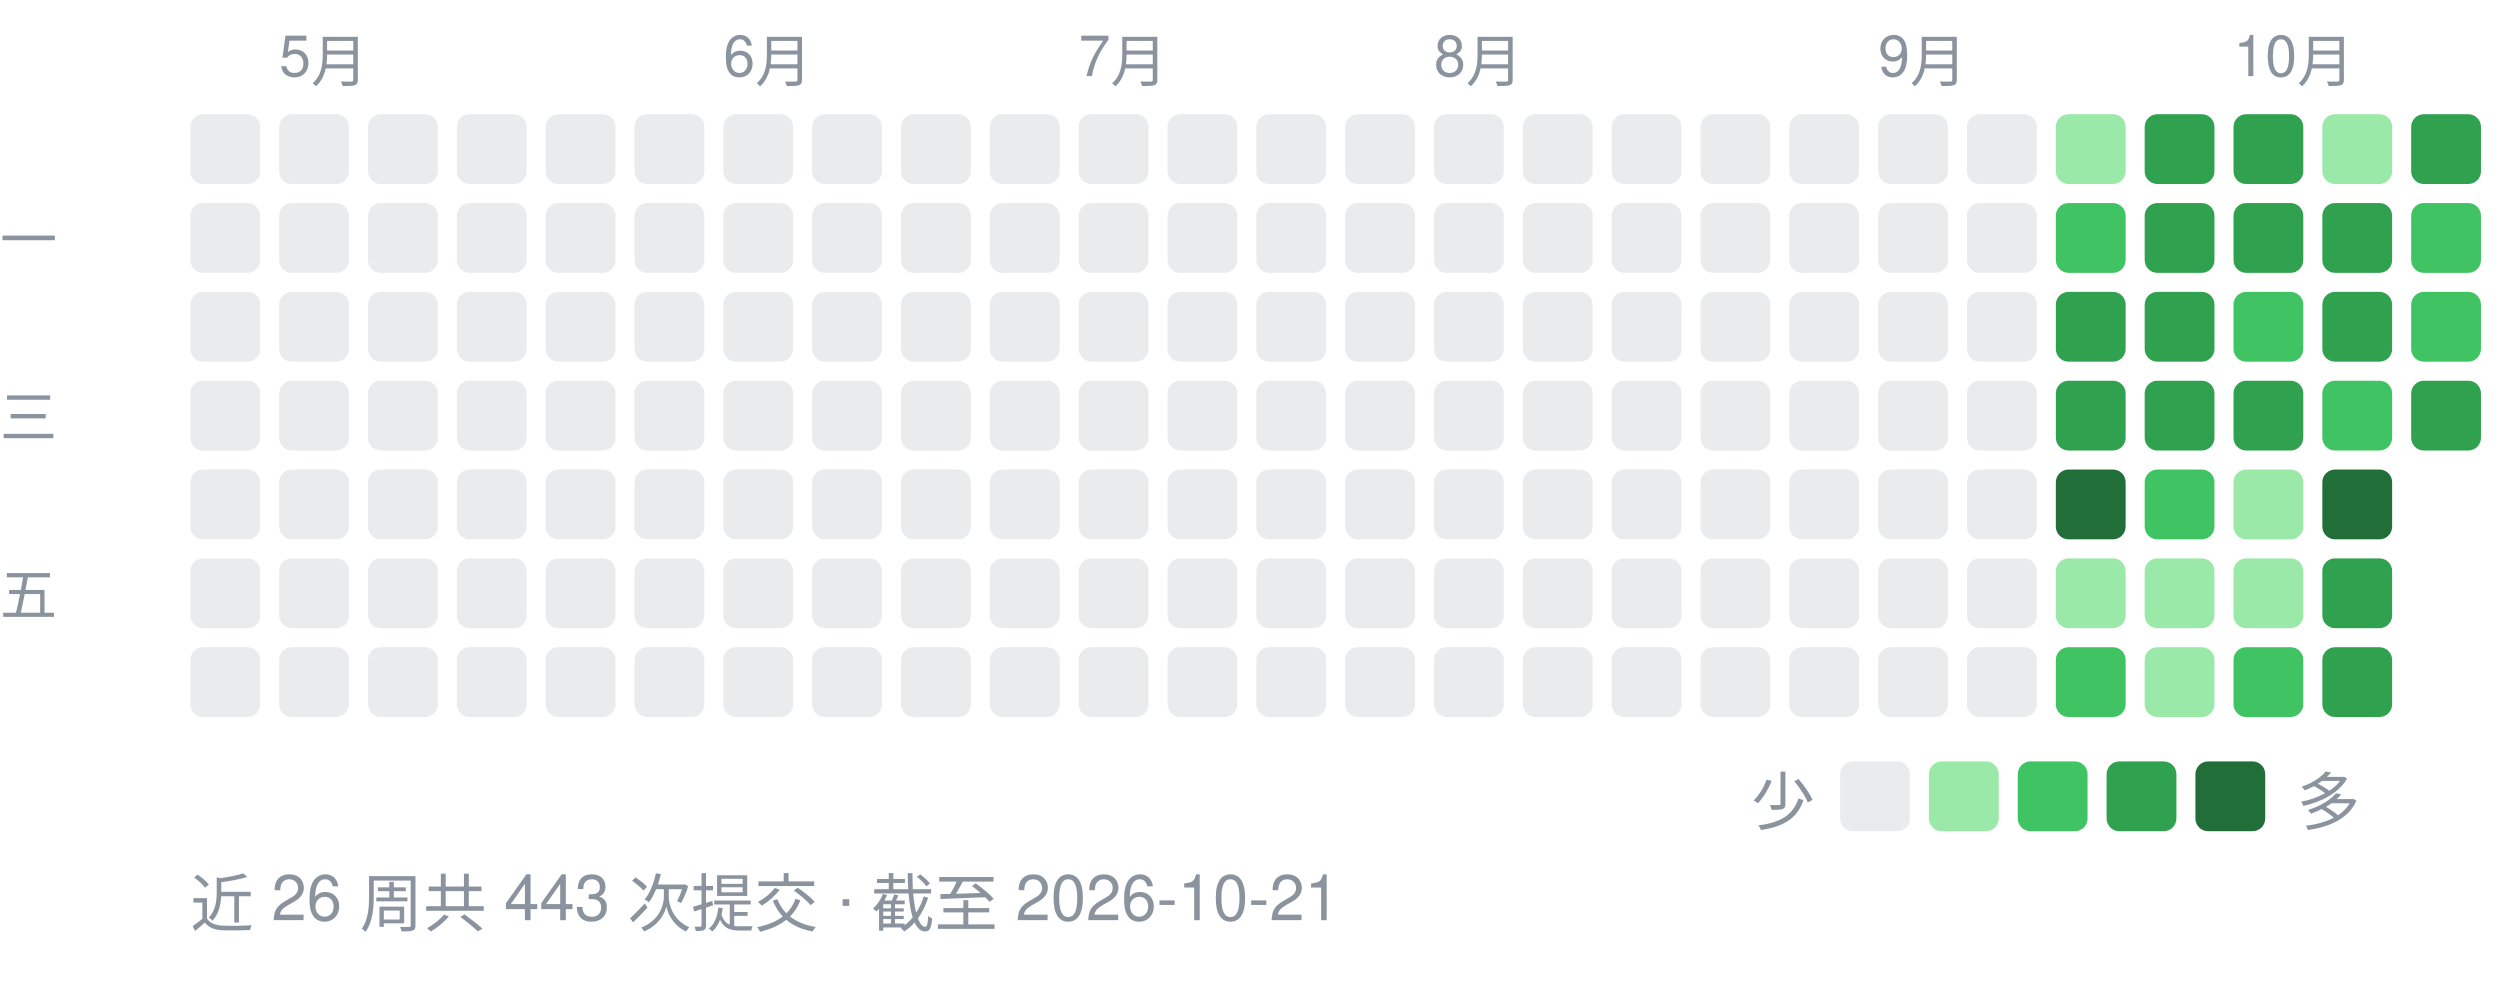
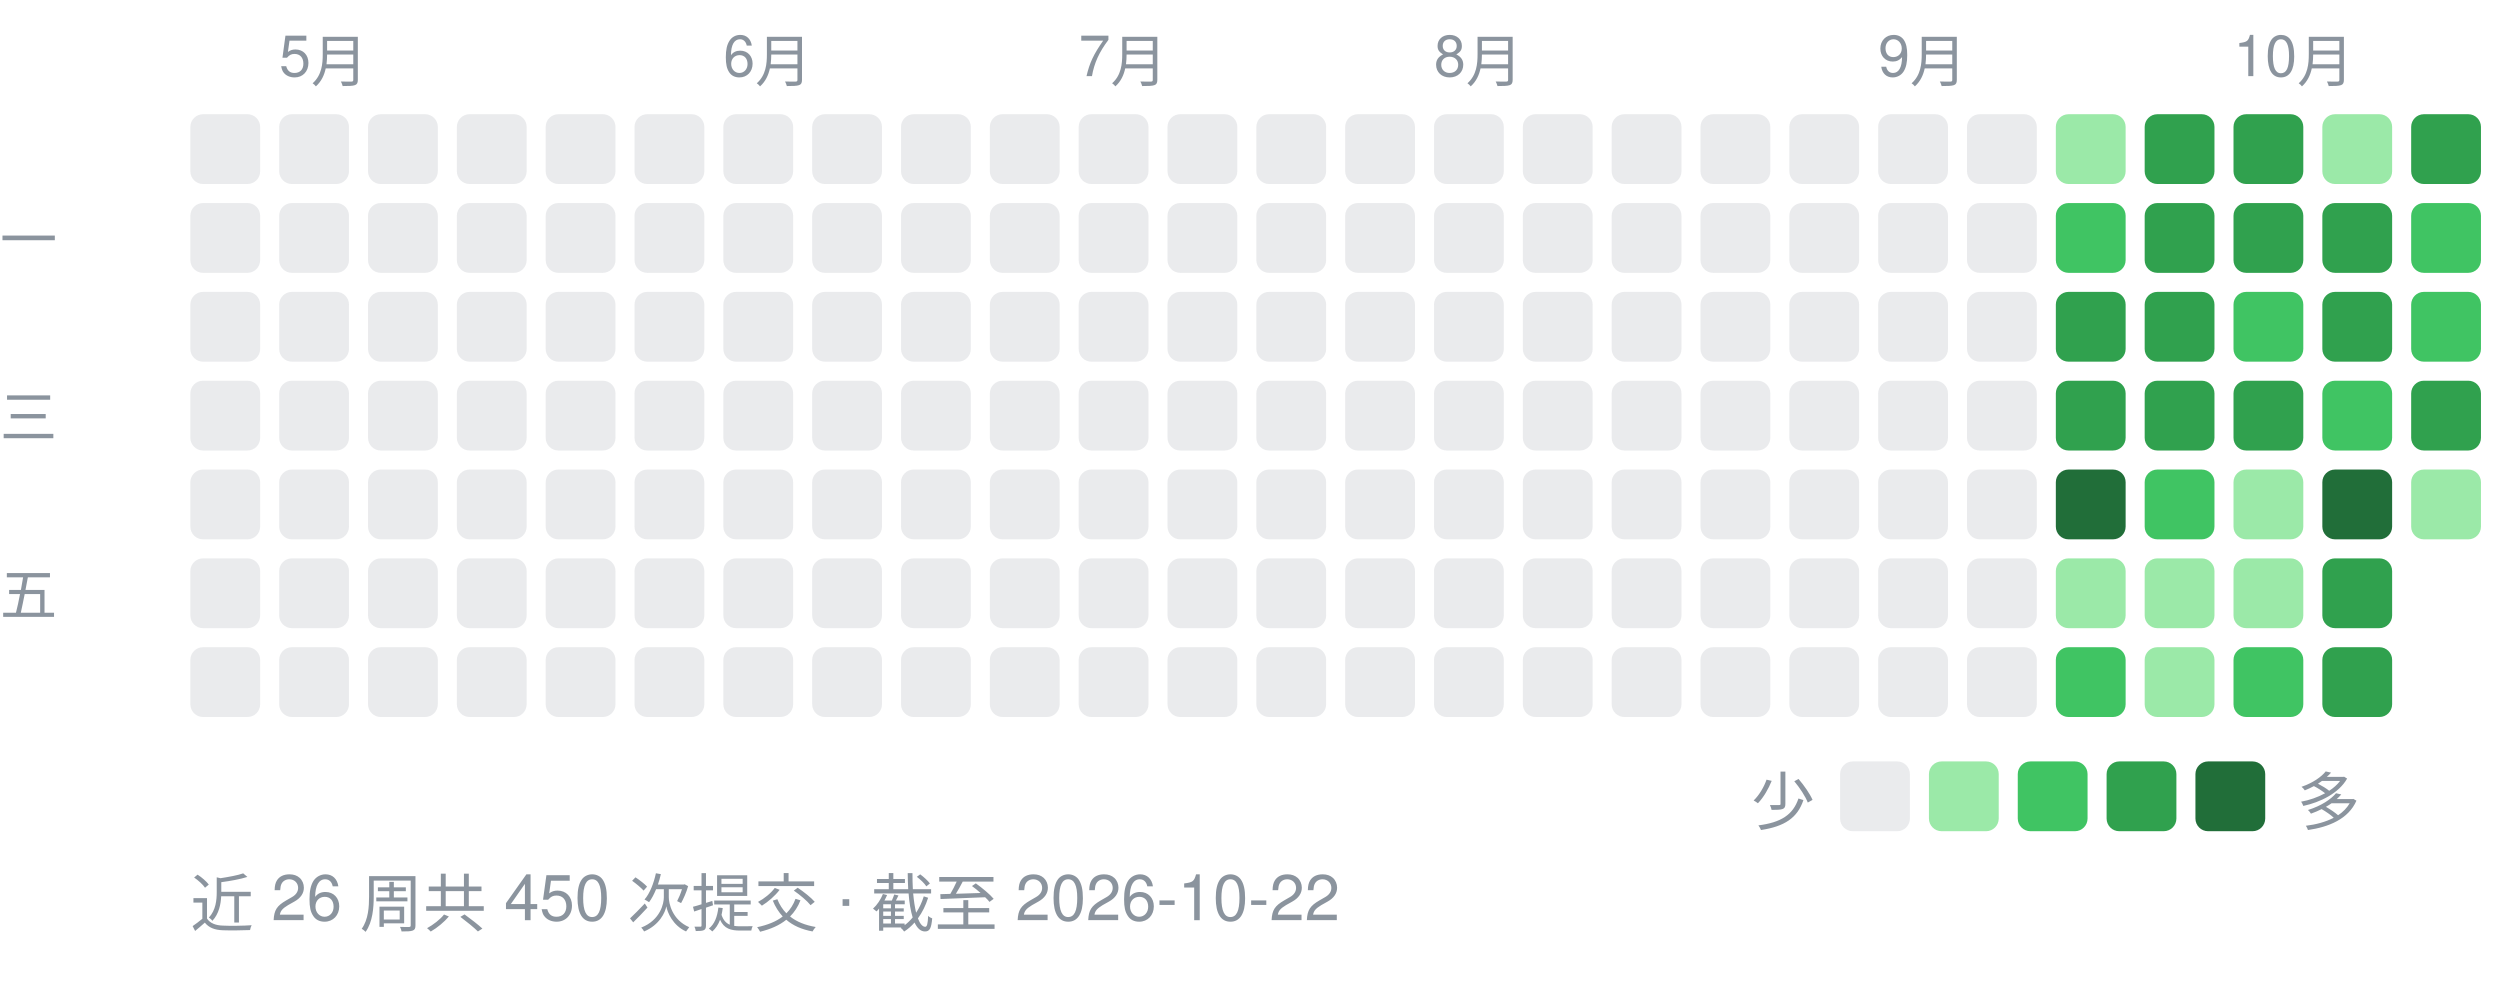
<svg xmlns="http://www.w3.org/2000/svg" width="394" height="156" viewBox="0 0 394 156" role="img">
  <g font-family="-apple-system,BlinkMacSystemFont,Segoe UI,Helvetica,Arial,PingFang SC,sans-serif" font-size="9" fill="#8b949e">
    <text x="44" y="12">5月</text>
    <text x="114" y="12">6月</text>
    <text x="170" y="12">7月</text>
    <text x="226" y="12">8月</text>
    <text x="296" y="12">9月</text>
    <text x="352" y="12">10月</text>
    <text x="0" y="41">一</text>
    <text x="0" y="69">三</text>
    <text x="0" y="97">五</text>
  </g>
  <rect x="30" y="18" width="11" height="11" rx="2" fill="rgba(139,148,158,0.18)" />
  <rect x="30" y="32" width="11" height="11" rx="2" fill="rgba(139,148,158,0.18)" />
  <rect x="30" y="46" width="11" height="11" rx="2" fill="rgba(139,148,158,0.18)" />
  <rect x="30" y="60" width="11" height="11" rx="2" fill="rgba(139,148,158,0.18)" />
  <rect x="30" y="74" width="11" height="11" rx="2" fill="rgba(139,148,158,0.18)" />
  <rect x="30" y="88" width="11" height="11" rx="2" fill="rgba(139,148,158,0.18)" />
  <rect x="30" y="102" width="11" height="11" rx="2" fill="rgba(139,148,158,0.18)" />
  <rect x="44" y="18" width="11" height="11" rx="2" fill="rgba(139,148,158,0.18)" />
  <rect x="44" y="32" width="11" height="11" rx="2" fill="rgba(139,148,158,0.18)" />
  <rect x="44" y="46" width="11" height="11" rx="2" fill="rgba(139,148,158,0.18)" />
  <rect x="44" y="60" width="11" height="11" rx="2" fill="rgba(139,148,158,0.18)" />
  <rect x="44" y="74" width="11" height="11" rx="2" fill="rgba(139,148,158,0.18)" />
  <rect x="44" y="88" width="11" height="11" rx="2" fill="rgba(139,148,158,0.18)" />
  <rect x="44" y="102" width="11" height="11" rx="2" fill="rgba(139,148,158,0.18)" />
  <rect x="58" y="18" width="11" height="11" rx="2" fill="rgba(139,148,158,0.18)" />
  <rect x="58" y="32" width="11" height="11" rx="2" fill="rgba(139,148,158,0.18)" />
  <rect x="58" y="46" width="11" height="11" rx="2" fill="rgba(139,148,158,0.18)" />
  <rect x="58" y="60" width="11" height="11" rx="2" fill="rgba(139,148,158,0.18)" />
  <rect x="58" y="74" width="11" height="11" rx="2" fill="rgba(139,148,158,0.18)" />
  <rect x="58" y="88" width="11" height="11" rx="2" fill="rgba(139,148,158,0.18)" />
  <rect x="58" y="102" width="11" height="11" rx="2" fill="rgba(139,148,158,0.18)" />
  <rect x="72" y="18" width="11" height="11" rx="2" fill="rgba(139,148,158,0.18)" />
  <rect x="72" y="32" width="11" height="11" rx="2" fill="rgba(139,148,158,0.18)" />
  <rect x="72" y="46" width="11" height="11" rx="2" fill="rgba(139,148,158,0.18)" />
  <rect x="72" y="60" width="11" height="11" rx="2" fill="rgba(139,148,158,0.18)" />
  <rect x="72" y="74" width="11" height="11" rx="2" fill="rgba(139,148,158,0.18)" />
  <rect x="72" y="88" width="11" height="11" rx="2" fill="rgba(139,148,158,0.18)" />
  <rect x="72" y="102" width="11" height="11" rx="2" fill="rgba(139,148,158,0.18)" />
  <rect x="86" y="18" width="11" height="11" rx="2" fill="rgba(139,148,158,0.18)" />
  <rect x="86" y="32" width="11" height="11" rx="2" fill="rgba(139,148,158,0.18)" />
  <rect x="86" y="46" width="11" height="11" rx="2" fill="rgba(139,148,158,0.18)" />
  <rect x="86" y="60" width="11" height="11" rx="2" fill="rgba(139,148,158,0.18)" />
  <rect x="86" y="74" width="11" height="11" rx="2" fill="rgba(139,148,158,0.18)" />
  <rect x="86" y="88" width="11" height="11" rx="2" fill="rgba(139,148,158,0.18)" />
  <rect x="86" y="102" width="11" height="11" rx="2" fill="rgba(139,148,158,0.18)" />
  <rect x="100" y="18" width="11" height="11" rx="2" fill="rgba(139,148,158,0.18)" />
  <rect x="100" y="32" width="11" height="11" rx="2" fill="rgba(139,148,158,0.18)" />
  <rect x="100" y="46" width="11" height="11" rx="2" fill="rgba(139,148,158,0.18)" />
  <rect x="100" y="60" width="11" height="11" rx="2" fill="rgba(139,148,158,0.18)" />
  <rect x="100" y="74" width="11" height="11" rx="2" fill="rgba(139,148,158,0.18)" />
  <rect x="100" y="88" width="11" height="11" rx="2" fill="rgba(139,148,158,0.18)" />
  <rect x="100" y="102" width="11" height="11" rx="2" fill="rgba(139,148,158,0.18)" />
  <rect x="114" y="18" width="11" height="11" rx="2" fill="rgba(139,148,158,0.18)" />
  <rect x="114" y="32" width="11" height="11" rx="2" fill="rgba(139,148,158,0.18)" />
  <rect x="114" y="46" width="11" height="11" rx="2" fill="rgba(139,148,158,0.18)" />
  <rect x="114" y="60" width="11" height="11" rx="2" fill="rgba(139,148,158,0.18)" />
  <rect x="114" y="74" width="11" height="11" rx="2" fill="rgba(139,148,158,0.18)" />
  <rect x="114" y="88" width="11" height="11" rx="2" fill="rgba(139,148,158,0.18)" />
  <rect x="114" y="102" width="11" height="11" rx="2" fill="rgba(139,148,158,0.18)" />
  <rect x="128" y="18" width="11" height="11" rx="2" fill="rgba(139,148,158,0.18)" />
  <rect x="128" y="32" width="11" height="11" rx="2" fill="rgba(139,148,158,0.18)" />
  <rect x="128" y="46" width="11" height="11" rx="2" fill="rgba(139,148,158,0.18)" />
  <rect x="128" y="60" width="11" height="11" rx="2" fill="rgba(139,148,158,0.18)" />
  <rect x="128" y="74" width="11" height="11" rx="2" fill="rgba(139,148,158,0.18)" />
  <rect x="128" y="88" width="11" height="11" rx="2" fill="rgba(139,148,158,0.18)" />
  <rect x="128" y="102" width="11" height="11" rx="2" fill="rgba(139,148,158,0.18)" />
  <rect x="142" y="18" width="11" height="11" rx="2" fill="rgba(139,148,158,0.18)" />
  <rect x="142" y="32" width="11" height="11" rx="2" fill="rgba(139,148,158,0.18)" />
  <rect x="142" y="46" width="11" height="11" rx="2" fill="rgba(139,148,158,0.18)" />
  <rect x="142" y="60" width="11" height="11" rx="2" fill="rgba(139,148,158,0.18)" />
  <rect x="142" y="74" width="11" height="11" rx="2" fill="rgba(139,148,158,0.18)" />
  <rect x="142" y="88" width="11" height="11" rx="2" fill="rgba(139,148,158,0.18)" />
  <rect x="142" y="102" width="11" height="11" rx="2" fill="rgba(139,148,158,0.18)" />
  <rect x="156" y="18" width="11" height="11" rx="2" fill="rgba(139,148,158,0.18)" />
  <rect x="156" y="32" width="11" height="11" rx="2" fill="rgba(139,148,158,0.18)" />
  <rect x="156" y="46" width="11" height="11" rx="2" fill="rgba(139,148,158,0.18)" />
  <rect x="156" y="60" width="11" height="11" rx="2" fill="rgba(139,148,158,0.18)" />
  <rect x="156" y="74" width="11" height="11" rx="2" fill="rgba(139,148,158,0.18)" />
  <rect x="156" y="88" width="11" height="11" rx="2" fill="rgba(139,148,158,0.18)" />
  <rect x="156" y="102" width="11" height="11" rx="2" fill="rgba(139,148,158,0.18)" />
  <rect x="170" y="18" width="11" height="11" rx="2" fill="rgba(139,148,158,0.18)" />
  <rect x="170" y="32" width="11" height="11" rx="2" fill="rgba(139,148,158,0.18)" />
  <rect x="170" y="46" width="11" height="11" rx="2" fill="rgba(139,148,158,0.18)" />
  <rect x="170" y="60" width="11" height="11" rx="2" fill="rgba(139,148,158,0.18)" />
  <rect x="170" y="74" width="11" height="11" rx="2" fill="rgba(139,148,158,0.18)" />
  <rect x="170" y="88" width="11" height="11" rx="2" fill="rgba(139,148,158,0.18)" />
  <rect x="170" y="102" width="11" height="11" rx="2" fill="rgba(139,148,158,0.18)" />
  <rect x="184" y="18" width="11" height="11" rx="2" fill="rgba(139,148,158,0.18)" />
  <rect x="184" y="32" width="11" height="11" rx="2" fill="rgba(139,148,158,0.18)" />
  <rect x="184" y="46" width="11" height="11" rx="2" fill="rgba(139,148,158,0.18)" />
  <rect x="184" y="60" width="11" height="11" rx="2" fill="rgba(139,148,158,0.18)" />
  <rect x="184" y="74" width="11" height="11" rx="2" fill="rgba(139,148,158,0.18)" />
  <rect x="184" y="88" width="11" height="11" rx="2" fill="rgba(139,148,158,0.18)" />
  <rect x="184" y="102" width="11" height="11" rx="2" fill="rgba(139,148,158,0.18)" />
  <rect x="198" y="18" width="11" height="11" rx="2" fill="rgba(139,148,158,0.18)" />
  <rect x="198" y="32" width="11" height="11" rx="2" fill="rgba(139,148,158,0.18)" />
  <rect x="198" y="46" width="11" height="11" rx="2" fill="rgba(139,148,158,0.18)" />
  <rect x="198" y="60" width="11" height="11" rx="2" fill="rgba(139,148,158,0.18)" />
  <rect x="198" y="74" width="11" height="11" rx="2" fill="rgba(139,148,158,0.18)" />
  <rect x="198" y="88" width="11" height="11" rx="2" fill="rgba(139,148,158,0.18)" />
  <rect x="198" y="102" width="11" height="11" rx="2" fill="rgba(139,148,158,0.18)" />
  <rect x="212" y="18" width="11" height="11" rx="2" fill="rgba(139,148,158,0.18)" />
  <rect x="212" y="32" width="11" height="11" rx="2" fill="rgba(139,148,158,0.18)" />
  <rect x="212" y="46" width="11" height="11" rx="2" fill="rgba(139,148,158,0.18)" />
  <rect x="212" y="60" width="11" height="11" rx="2" fill="rgba(139,148,158,0.18)" />
  <rect x="212" y="74" width="11" height="11" rx="2" fill="rgba(139,148,158,0.18)" />
  <rect x="212" y="88" width="11" height="11" rx="2" fill="rgba(139,148,158,0.18)" />
  <rect x="212" y="102" width="11" height="11" rx="2" fill="rgba(139,148,158,0.18)" />
  <rect x="226" y="18" width="11" height="11" rx="2" fill="rgba(139,148,158,0.18)" />
  <rect x="226" y="32" width="11" height="11" rx="2" fill="rgba(139,148,158,0.18)" />
  <rect x="226" y="46" width="11" height="11" rx="2" fill="rgba(139,148,158,0.18)" />
  <rect x="226" y="60" width="11" height="11" rx="2" fill="rgba(139,148,158,0.18)" />
  <rect x="226" y="74" width="11" height="11" rx="2" fill="rgba(139,148,158,0.18)" />
  <rect x="226" y="88" width="11" height="11" rx="2" fill="rgba(139,148,158,0.18)" />
  <rect x="226" y="102" width="11" height="11" rx="2" fill="rgba(139,148,158,0.18)" />
  <rect x="240" y="18" width="11" height="11" rx="2" fill="rgba(139,148,158,0.18)" />
  <rect x="240" y="32" width="11" height="11" rx="2" fill="rgba(139,148,158,0.18)" />
  <rect x="240" y="46" width="11" height="11" rx="2" fill="rgba(139,148,158,0.18)" />
  <rect x="240" y="60" width="11" height="11" rx="2" fill="rgba(139,148,158,0.18)" />
  <rect x="240" y="74" width="11" height="11" rx="2" fill="rgba(139,148,158,0.18)" />
  <rect x="240" y="88" width="11" height="11" rx="2" fill="rgba(139,148,158,0.18)" />
  <rect x="240" y="102" width="11" height="11" rx="2" fill="rgba(139,148,158,0.18)" />
  <rect x="254" y="18" width="11" height="11" rx="2" fill="rgba(139,148,158,0.18)" />
  <rect x="254" y="32" width="11" height="11" rx="2" fill="rgba(139,148,158,0.18)" />
  <rect x="254" y="46" width="11" height="11" rx="2" fill="rgba(139,148,158,0.18)" />
  <rect x="254" y="60" width="11" height="11" rx="2" fill="rgba(139,148,158,0.18)" />
  <rect x="254" y="74" width="11" height="11" rx="2" fill="rgba(139,148,158,0.18)" />
  <rect x="254" y="88" width="11" height="11" rx="2" fill="rgba(139,148,158,0.18)" />
  <rect x="254" y="102" width="11" height="11" rx="2" fill="rgba(139,148,158,0.18)" />
  <rect x="268" y="18" width="11" height="11" rx="2" fill="rgba(139,148,158,0.18)" />
  <rect x="268" y="32" width="11" height="11" rx="2" fill="rgba(139,148,158,0.18)" />
  <rect x="268" y="46" width="11" height="11" rx="2" fill="rgba(139,148,158,0.18)" />
  <rect x="268" y="60" width="11" height="11" rx="2" fill="rgba(139,148,158,0.18)" />
  <rect x="268" y="74" width="11" height="11" rx="2" fill="rgba(139,148,158,0.18)" />
  <rect x="268" y="88" width="11" height="11" rx="2" fill="rgba(139,148,158,0.18)" />
  <rect x="268" y="102" width="11" height="11" rx="2" fill="rgba(139,148,158,0.18)" />
  <rect x="282" y="18" width="11" height="11" rx="2" fill="rgba(139,148,158,0.18)" />
  <rect x="282" y="32" width="11" height="11" rx="2" fill="rgba(139,148,158,0.18)" />
  <rect x="282" y="46" width="11" height="11" rx="2" fill="rgba(139,148,158,0.18)" />
  <rect x="282" y="60" width="11" height="11" rx="2" fill="rgba(139,148,158,0.18)" />
  <rect x="282" y="74" width="11" height="11" rx="2" fill="rgba(139,148,158,0.18)" />
  <rect x="282" y="88" width="11" height="11" rx="2" fill="rgba(139,148,158,0.18)" />
  <rect x="282" y="102" width="11" height="11" rx="2" fill="rgba(139,148,158,0.18)" />
  <rect x="296" y="18" width="11" height="11" rx="2" fill="rgba(139,148,158,0.18)" />
  <rect x="296" y="32" width="11" height="11" rx="2" fill="rgba(139,148,158,0.18)" />
  <rect x="296" y="46" width="11" height="11" rx="2" fill="rgba(139,148,158,0.18)" />
  <rect x="296" y="60" width="11" height="11" rx="2" fill="rgba(139,148,158,0.18)" />
  <rect x="296" y="74" width="11" height="11" rx="2" fill="rgba(139,148,158,0.18)" />
  <rect x="296" y="88" width="11" height="11" rx="2" fill="rgba(139,148,158,0.18)" />
  <rect x="296" y="102" width="11" height="11" rx="2" fill="rgba(139,148,158,0.18)" />
  <rect x="310" y="18" width="11" height="11" rx="2" fill="rgba(139,148,158,0.18)" />
  <rect x="310" y="32" width="11" height="11" rx="2" fill="rgba(139,148,158,0.18)" />
  <rect x="310" y="46" width="11" height="11" rx="2" fill="rgba(139,148,158,0.18)" />
  <rect x="310" y="60" width="11" height="11" rx="2" fill="rgba(139,148,158,0.18)" />
  <rect x="310" y="74" width="11" height="11" rx="2" fill="rgba(139,148,158,0.18)" />
  <rect x="310" y="88" width="11" height="11" rx="2" fill="rgba(139,148,158,0.18)" />
  <rect x="310" y="102" width="11" height="11" rx="2" fill="rgba(139,148,158,0.18)" />
  <rect x="324" y="18" width="11" height="11" rx="2" fill="#9be9a8" />
  <rect x="324" y="32" width="11" height="11" rx="2" fill="#40c463" />
  <rect x="324" y="46" width="11" height="11" rx="2" fill="#30a14e" />
  <rect x="324" y="60" width="11" height="11" rx="2" fill="#30a14e" />
  <rect x="324" y="74" width="11" height="11" rx="2" fill="#216e39" />
  <rect x="324" y="88" width="11" height="11" rx="2" fill="#9be9a8" />
  <rect x="324" y="102" width="11" height="11" rx="2" fill="#40c463" />
  <rect x="338" y="18" width="11" height="11" rx="2" fill="#30a14e" />
  <rect x="338" y="32" width="11" height="11" rx="2" fill="#30a14e" />
  <rect x="338" y="46" width="11" height="11" rx="2" fill="#30a14e" />
  <rect x="338" y="60" width="11" height="11" rx="2" fill="#30a14e" />
  <rect x="338" y="74" width="11" height="11" rx="2" fill="#40c463" />
  <rect x="338" y="88" width="11" height="11" rx="2" fill="#9be9a8" />
  <rect x="338" y="102" width="11" height="11" rx="2" fill="#9be9a8" />
  <rect x="352" y="18" width="11" height="11" rx="2" fill="#30a14e" />
  <rect x="352" y="32" width="11" height="11" rx="2" fill="#30a14e" />
  <rect x="352" y="46" width="11" height="11" rx="2" fill="#40c463" />
  <rect x="352" y="60" width="11" height="11" rx="2" fill="#30a14e" />
  <rect x="352" y="74" width="11" height="11" rx="2" fill="#9be9a8" />
  <rect x="352" y="88" width="11" height="11" rx="2" fill="#9be9a8" />
  <rect x="352" y="102" width="11" height="11" rx="2" fill="#40c463" />
  <rect x="366" y="18" width="11" height="11" rx="2" fill="#9be9a8" />
  <rect x="366" y="32" width="11" height="11" rx="2" fill="#30a14e" />
  <rect x="366" y="46" width="11" height="11" rx="2" fill="#30a14e" />
  <rect x="366" y="60" width="11" height="11" rx="2" fill="#40c463" />
  <rect x="366" y="74" width="11" height="11" rx="2" fill="#216e39" />
  <rect x="366" y="88" width="11" height="11" rx="2" fill="#30a14e" />
  <rect x="366" y="102" width="11" height="11" rx="2" fill="#30a14e" />
  <rect x="380" y="18" width="11" height="11" rx="2" fill="#30a14e" />
  <rect x="380" y="32" width="11" height="11" rx="2" fill="#40c463" />
  <rect x="380" y="46" width="11" height="11" rx="2" fill="#40c463" />
  <rect x="380" y="60" width="11" height="11" rx="2" fill="#30a14e" />
+   <rect x="380" y="74" width="11" height="11" rx="2" fill="#9be9a8" />
  <g font-family="-apple-system,BlinkMacSystemFont,Segoe UI,Helvetica,Arial,PingFang SC,sans-serif" font-size="10" fill="#8b949e">
-     <text x="30" y="146">近 26 周共 443 次提交 · 截至 2026-10-21</text>
+     <text x="30" y="146">近 26 周共 450 次提交 · 截至 2026-10-22</text>
    <text x="286" y="130" text-anchor="end">少</text>
    <rect x="290" y="120" width="11" height="11" rx="2" fill="rgba(139,148,158,0.18)" />
    <rect x="304" y="120" width="11" height="11" rx="2" fill="#9be9a8" />
    <rect x="318" y="120" width="11" height="11" rx="2" fill="#40c463" />
    <rect x="332" y="120" width="11" height="11" rx="2" fill="#30a14e" />
    <rect x="346" y="120" width="11" height="11" rx="2" fill="#216e39" />
    <text x="362" y="130">多</text>
  </g>
</svg>
